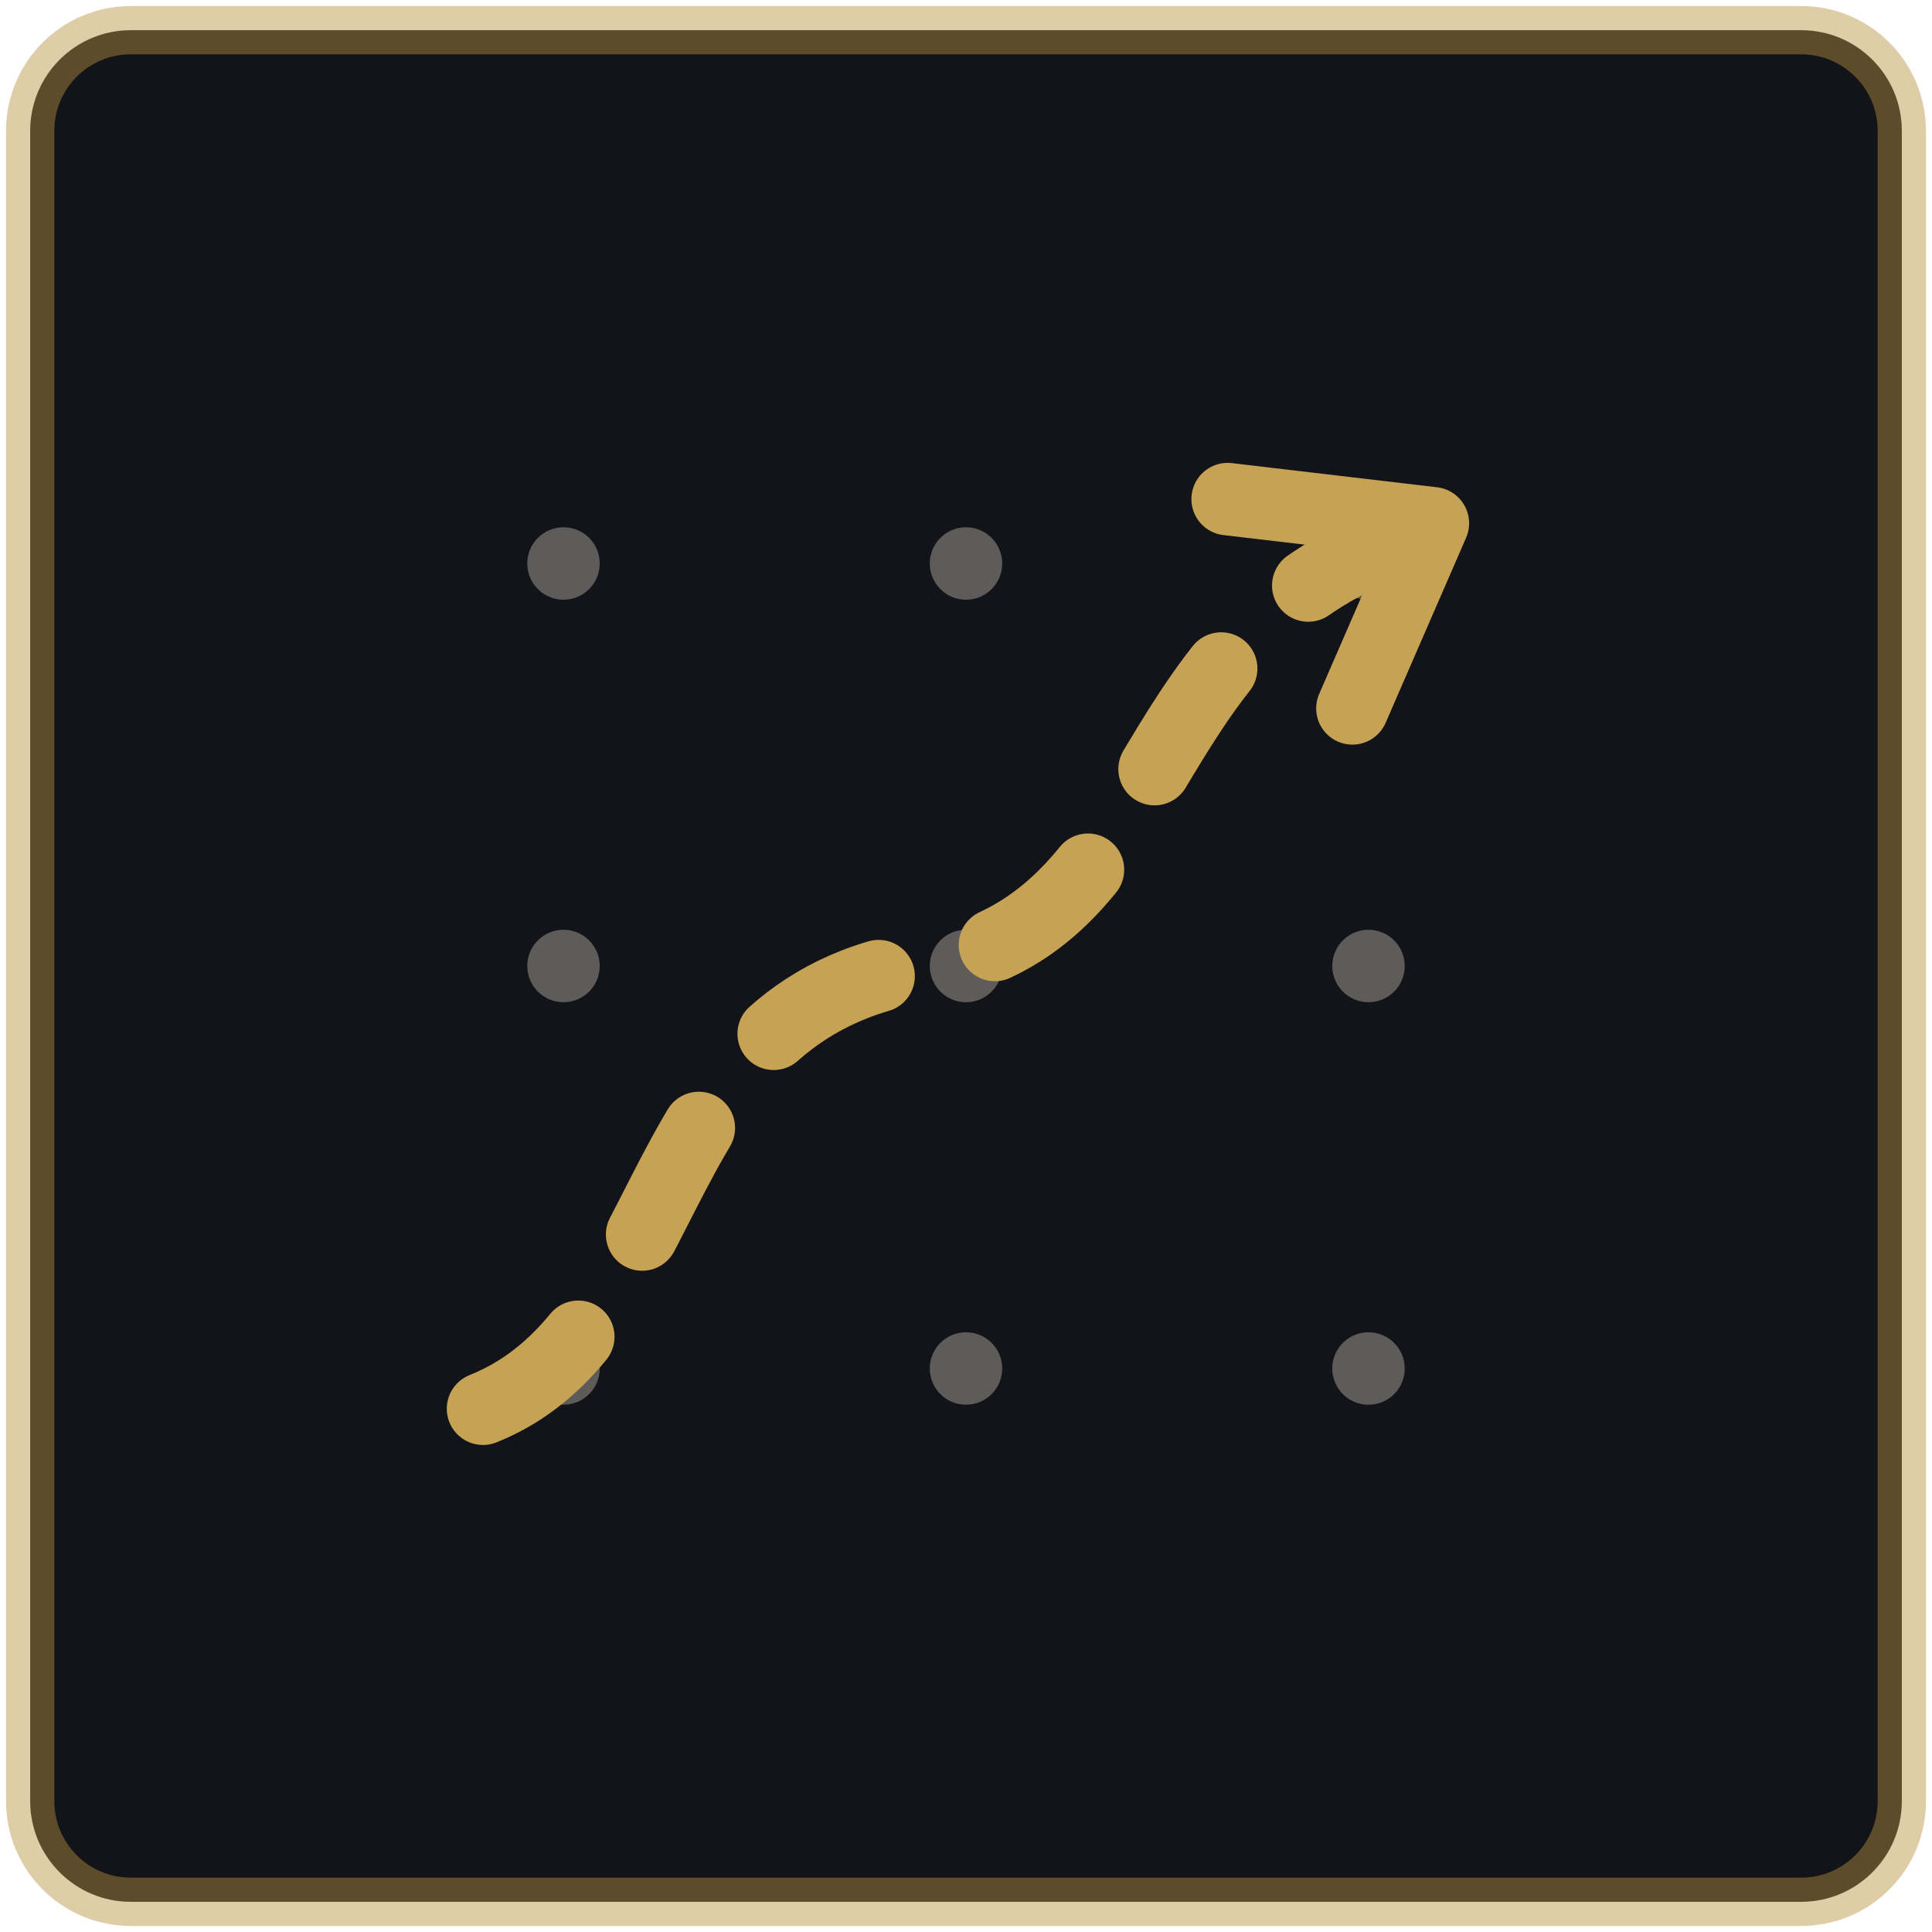
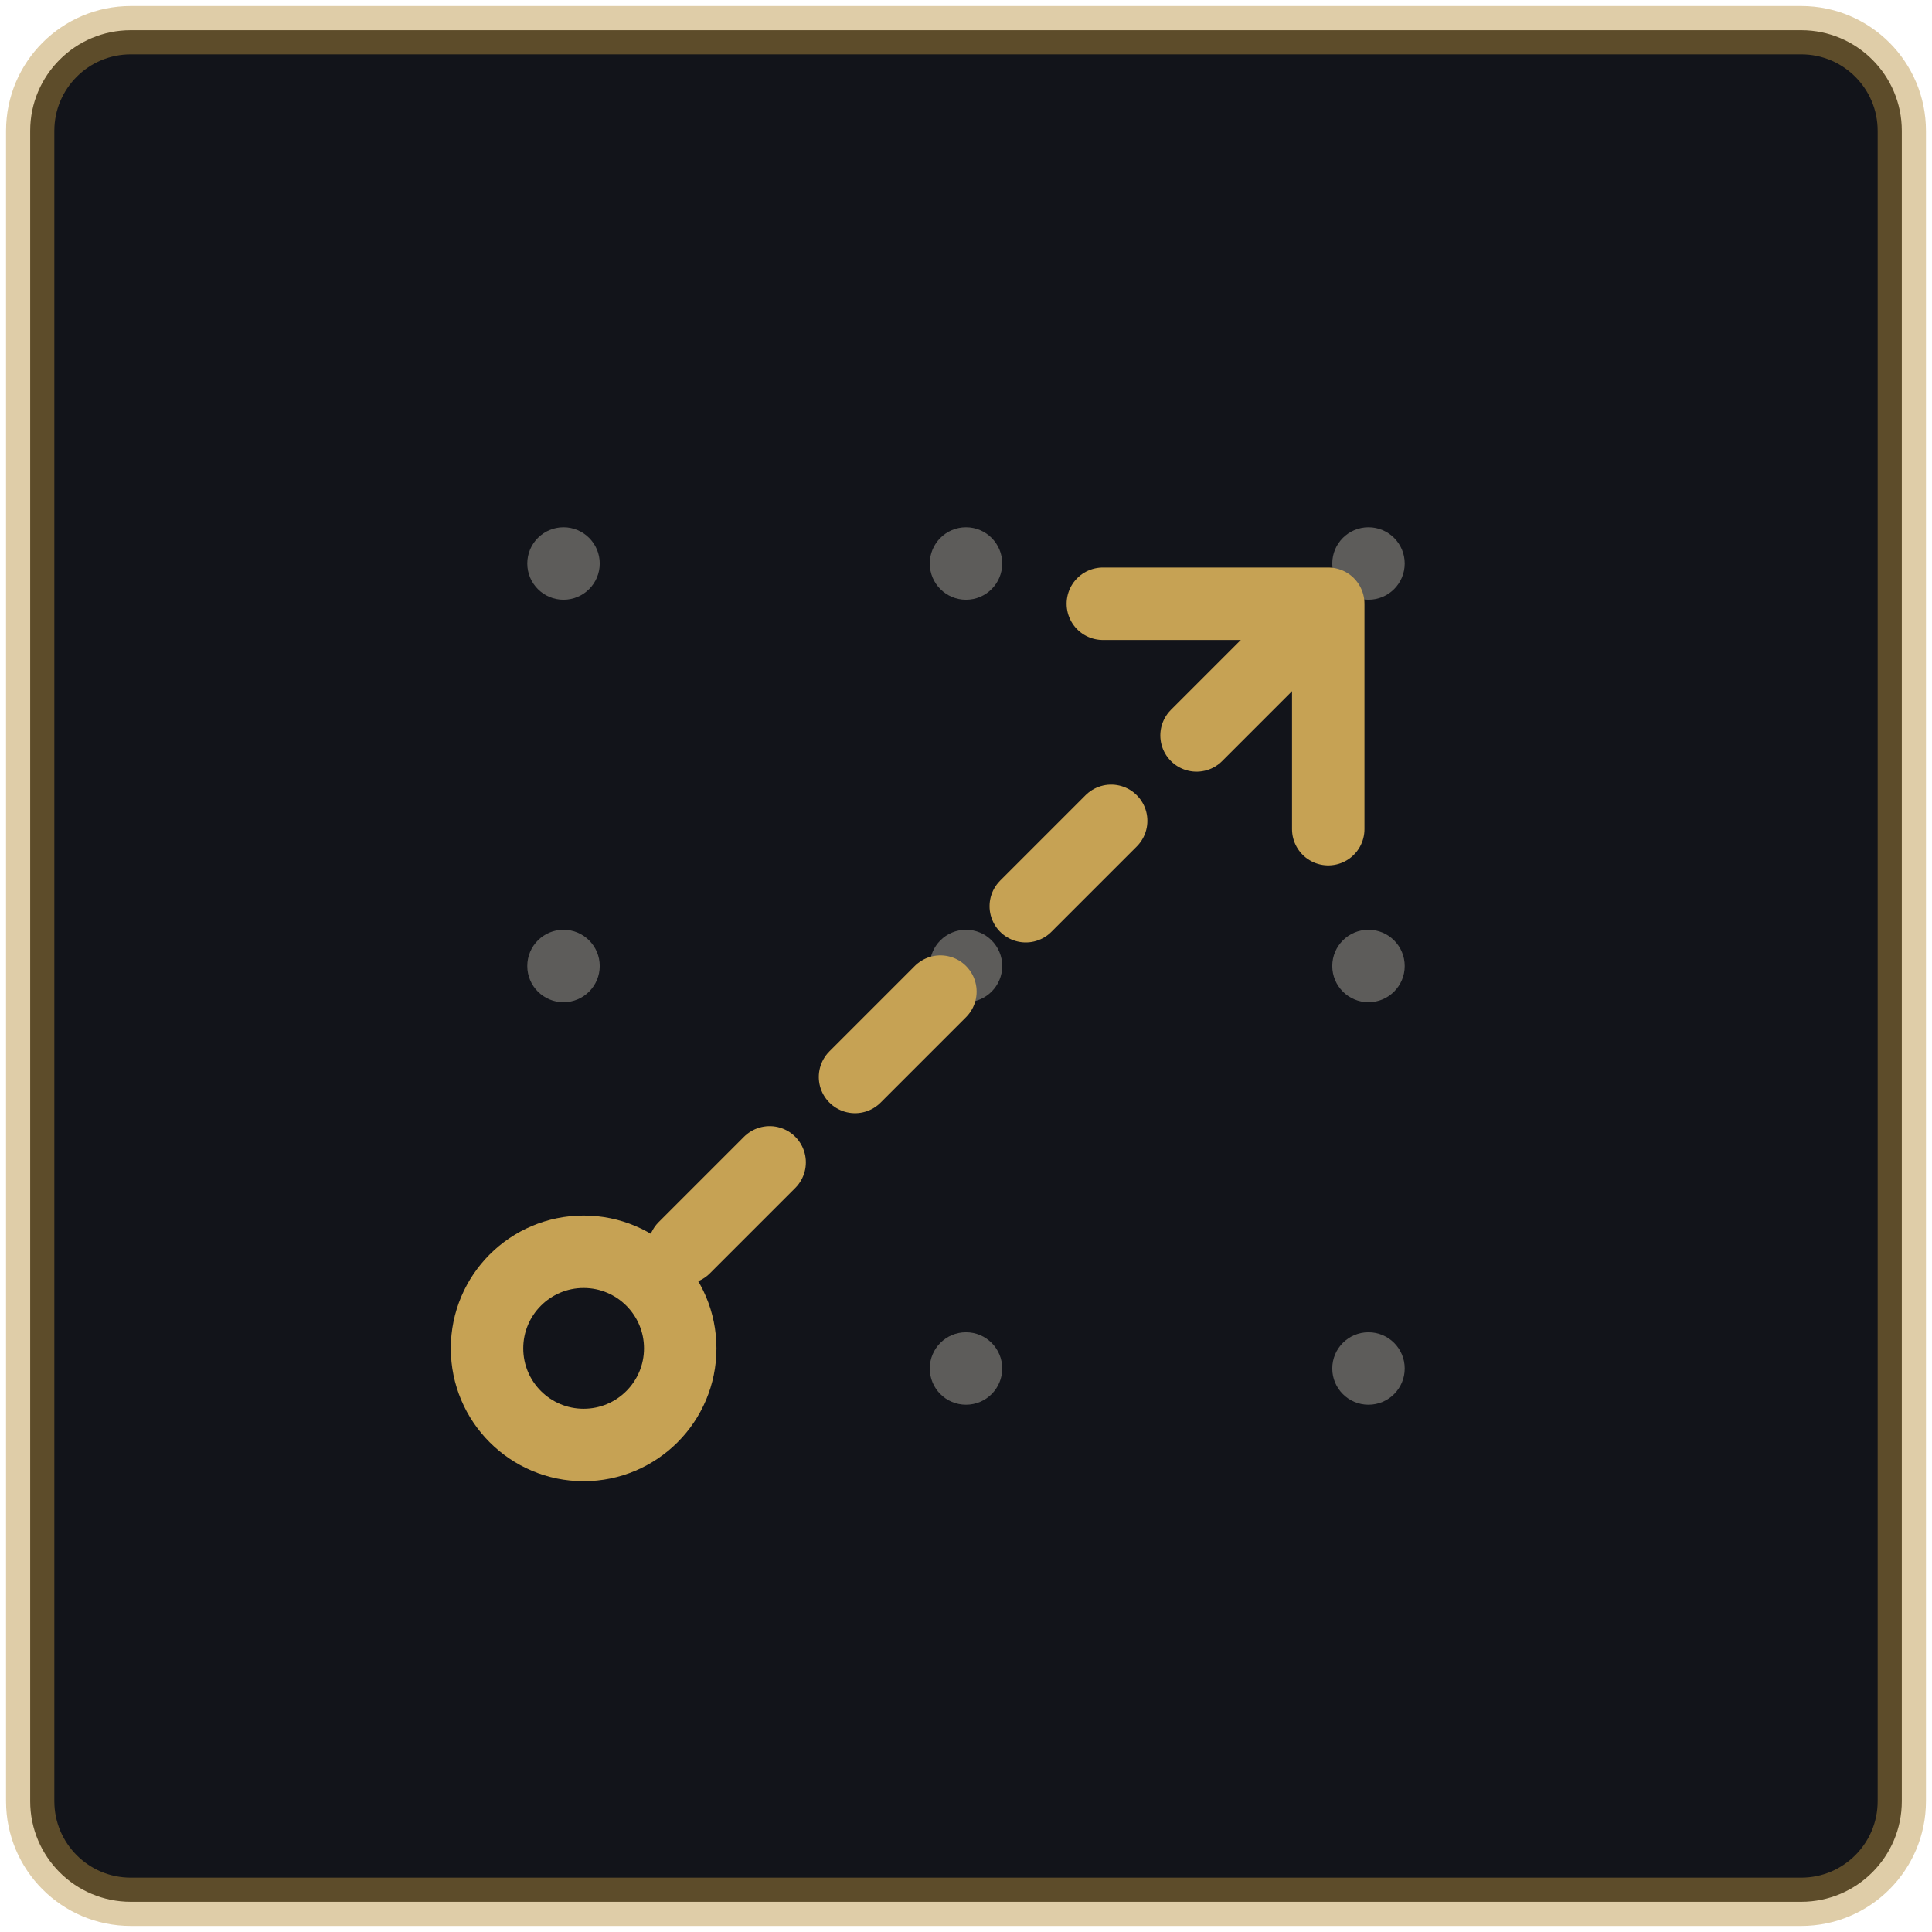
<svg xmlns="http://www.w3.org/2000/svg" viewBox="0 0 48 48" width="48" height="48" role="img" aria-label="WoRSketch planner">
  <rect x="0.75" y="0.75" width="46.5" height="46.5" rx="2.5" fill="#12141a" stroke="#b8923e" stroke-opacity="0.45" stroke-width="1.2" />
  <g fill="#e8e2d2" fill-opacity="0.35">
    <circle cx="14" cy="14" r="0.9" />
    <circle cx="24" cy="14" r="0.9" />
    <circle cx="34" cy="14" r="0.9" />
    <circle cx="14" cy="24" r="0.9" />
    <circle cx="24" cy="24" r="0.9" />
    <circle cx="34" cy="24" r="0.9" />
    <circle cx="14" cy="34" r="0.9" />
    <circle cx="24" cy="34" r="0.9" />
    <circle cx="34" cy="34" r="0.9" />
  </g>
-   <path d="M12 35 C17 33 16 25 23 24 C29 23 28 16 34.5 13.5" fill="none" stroke="#c6a254" stroke-width="1.8" stroke-linecap="round" stroke-linejoin="round" stroke-dasharray="3 3">
+   <circle cx="14.5" cy="33.5" r="2.4" fill="#12141a" stroke="#c6a254" stroke-width="1.8" stroke-linecap="round" stroke-linejoin="round" />
+   <path d="M17 31 L32.4 15.6" fill="none" stroke="#c6a254" stroke-width="1.8" stroke-linecap="round" stroke-linejoin="round" stroke-dasharray="3 3">
    <animate attributeName="stroke-dashoffset" values="12;0" dur="1.6s" repeatCount="indefinite" />
  </path>
-   <path d="M30.5 12.4 L35.6 13 L33.6 17.6" fill="none" stroke="#c6a254" stroke-width="1.8" stroke-linecap="round" stroke-linejoin="round" />
+   <path d="M27.4 15 H33 V20.6" fill="none" stroke="#c6a254" stroke-width="1.8" stroke-linecap="round" stroke-linejoin="round" />
</svg>
